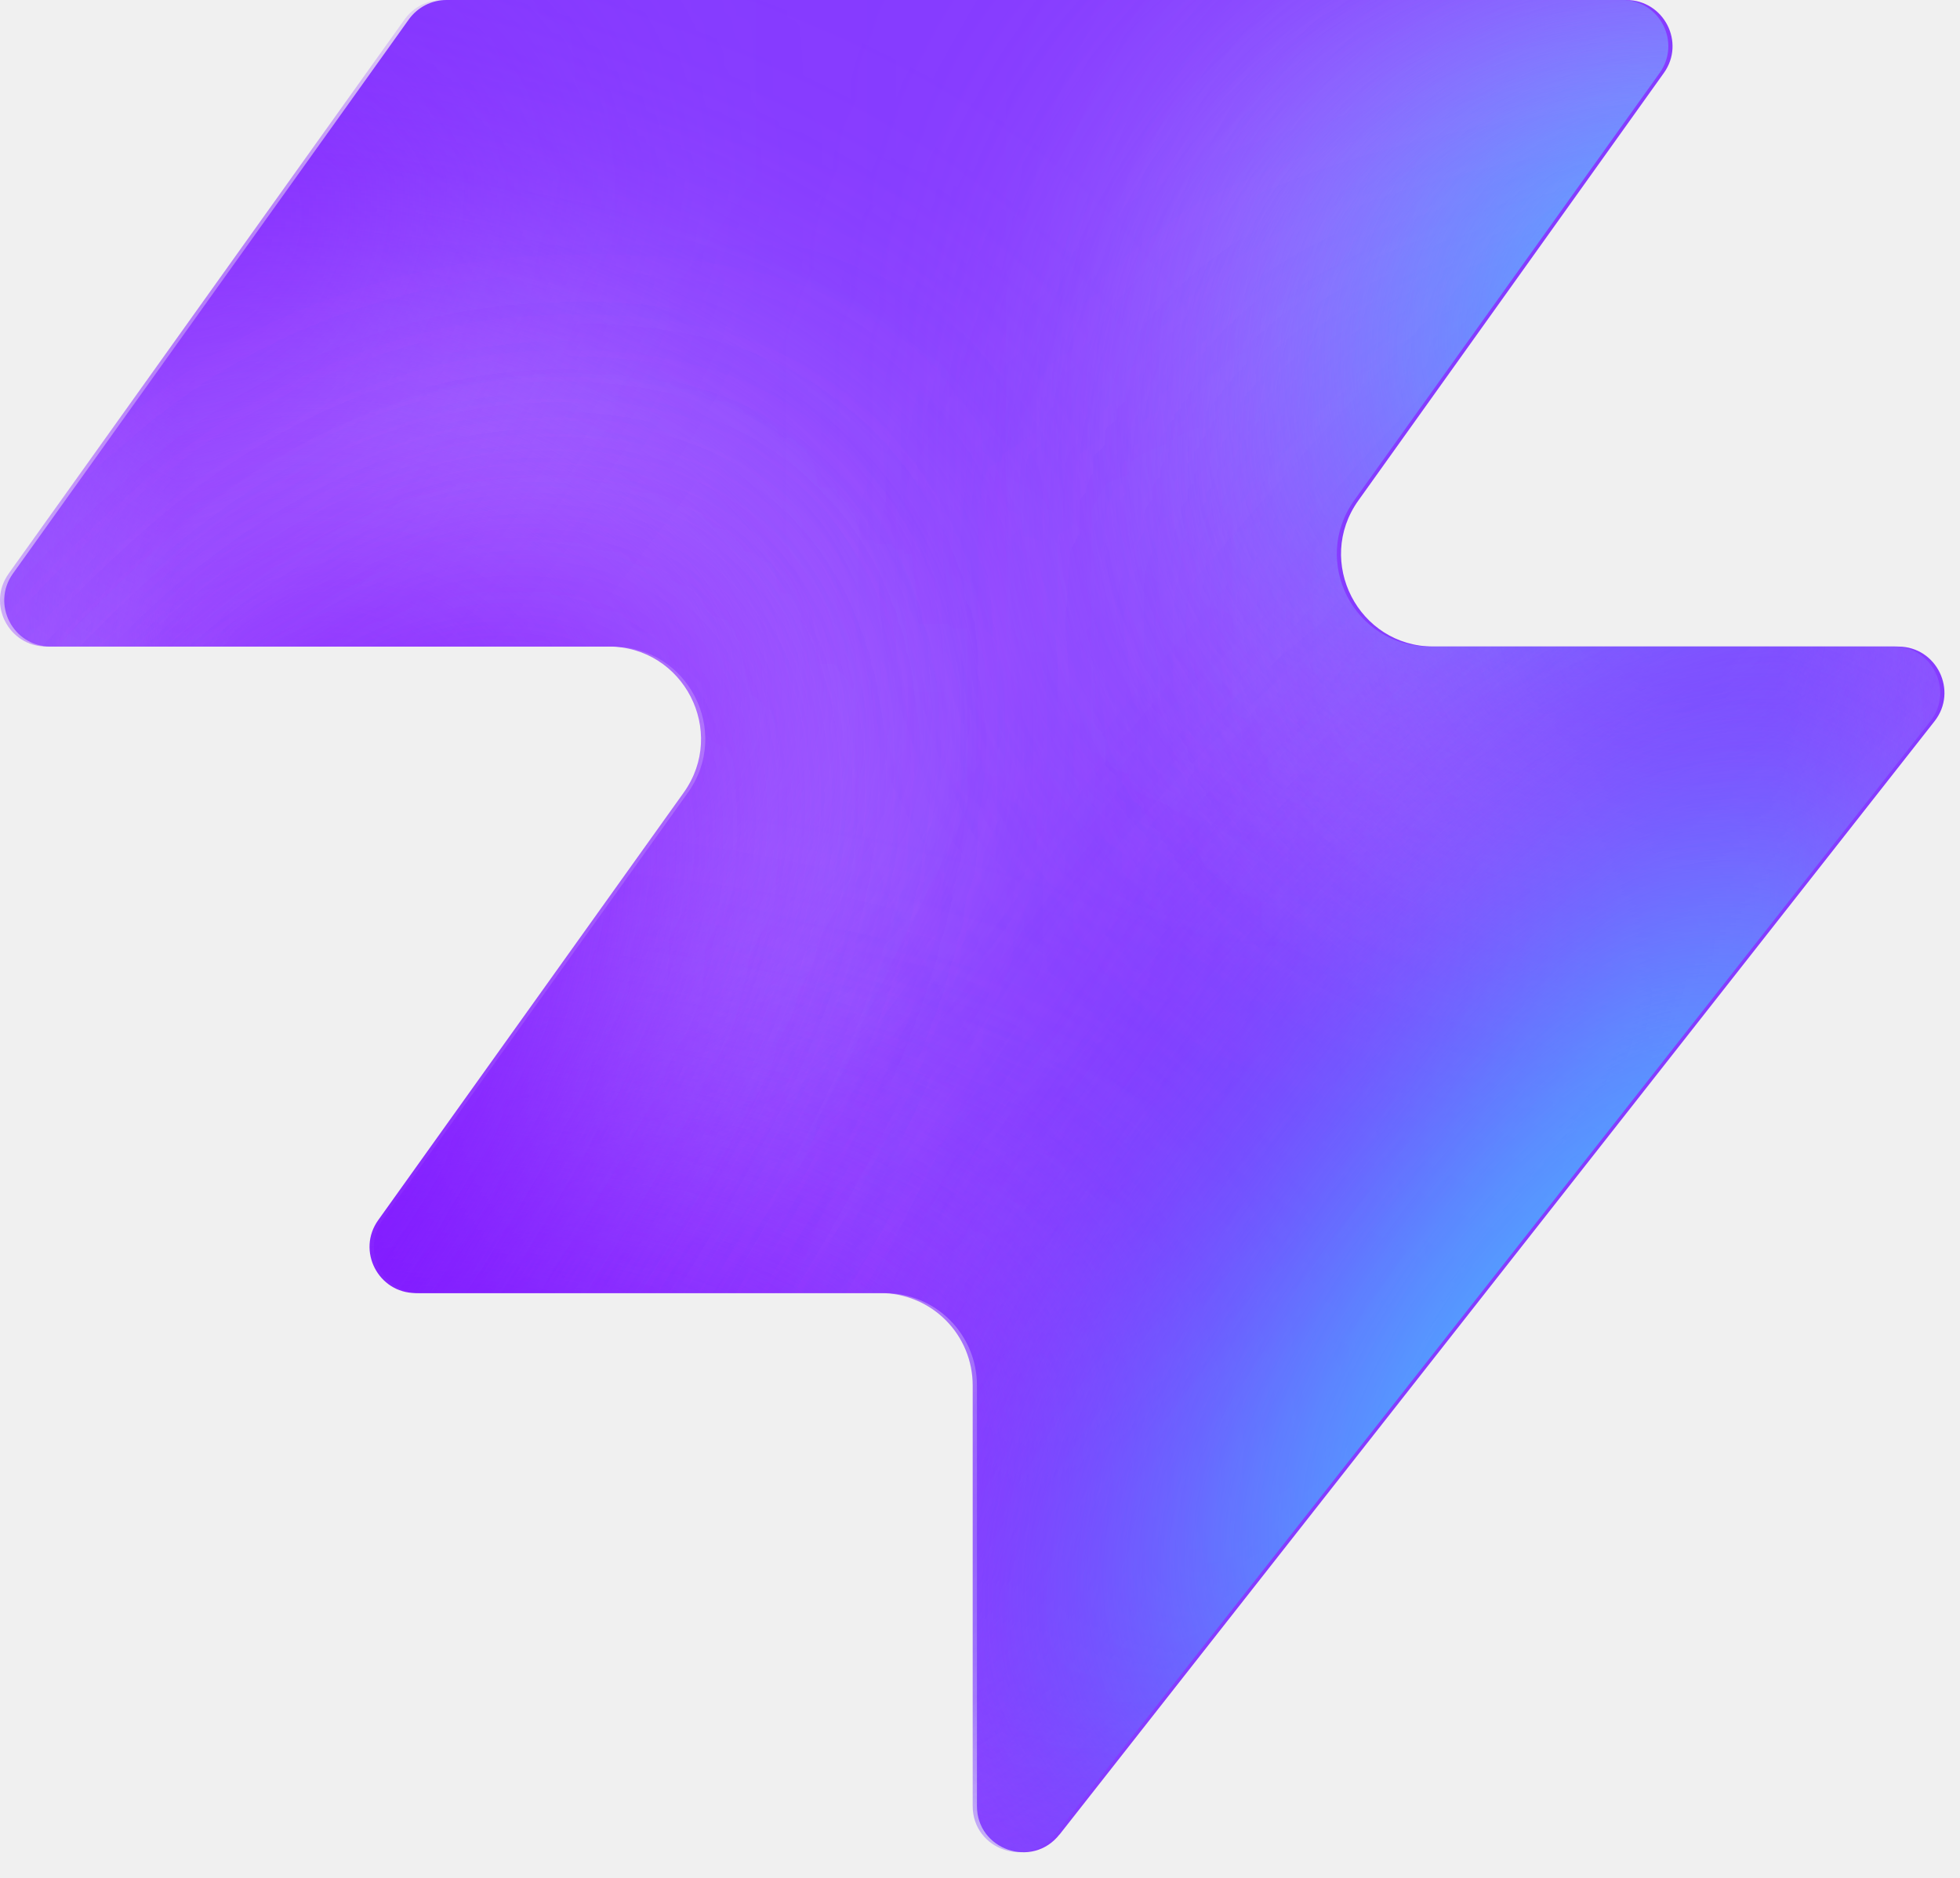
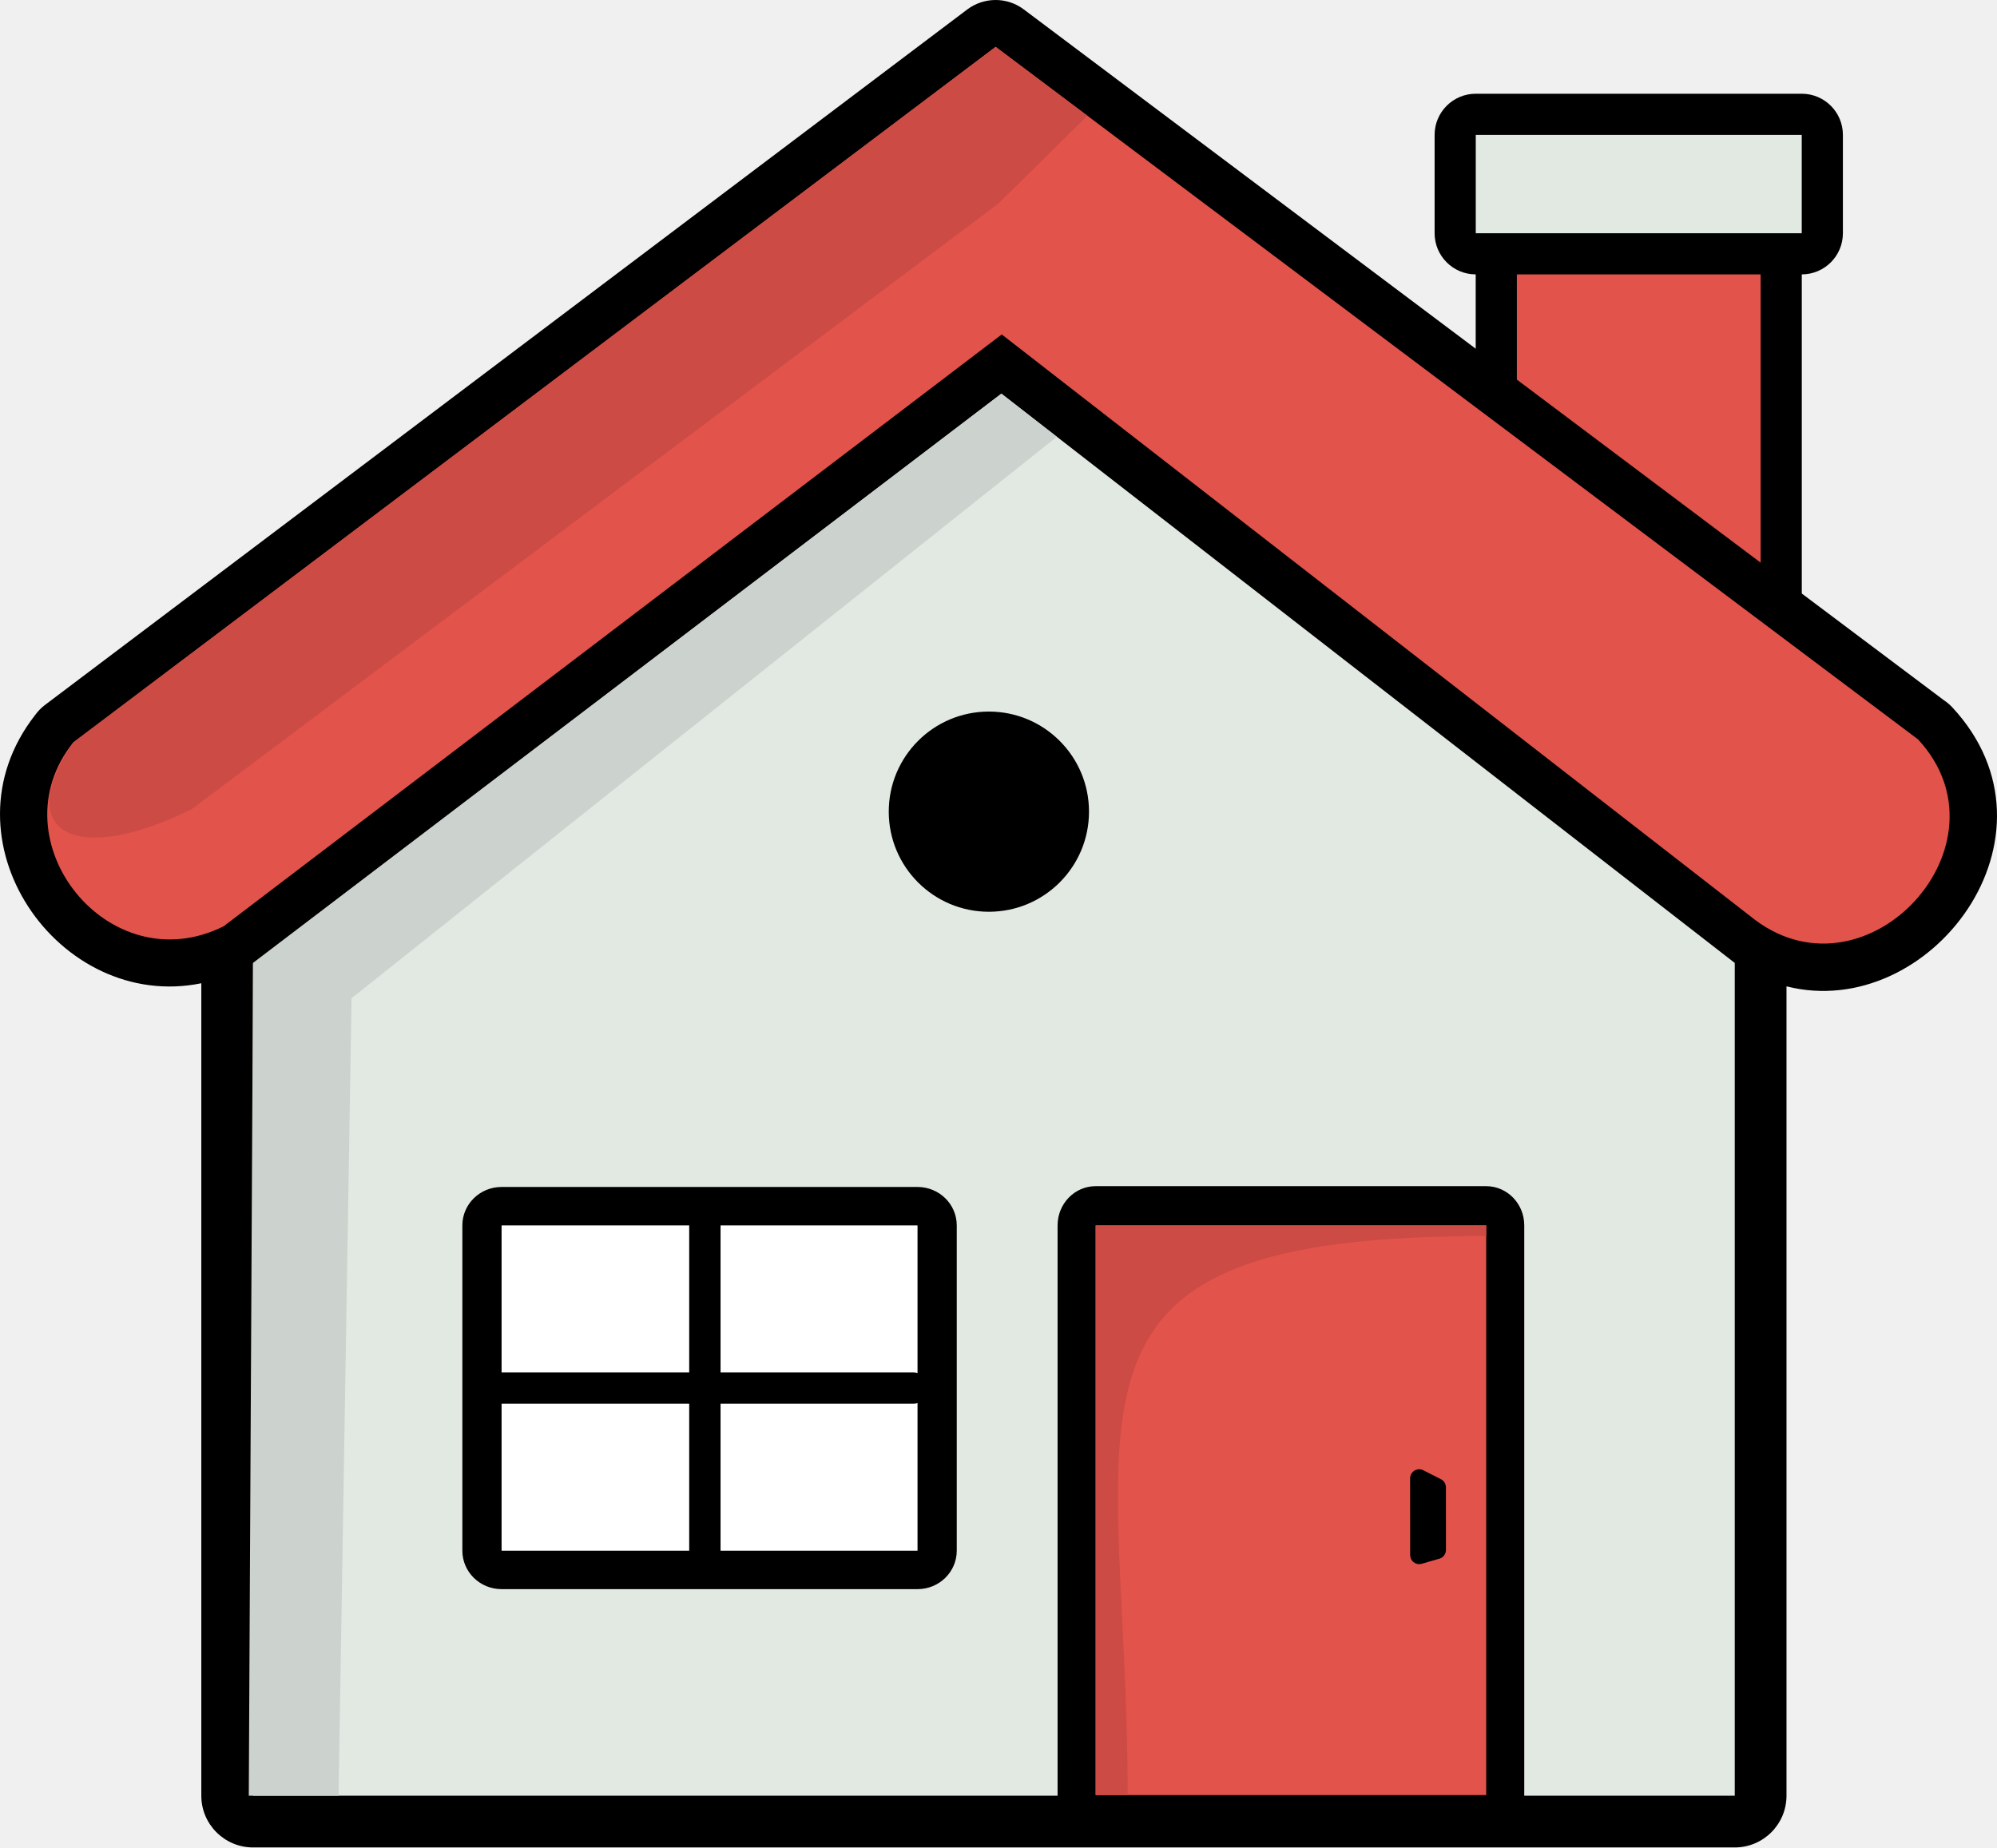
- <svg xmlns="http://www.w3.org/2000/svg" width="48" height="46" fill="none" viewBox="0 0 48 46">
-   <path fill="#863bff" d="M25.946 44.938c-.664.845-2.021.375-2.021-.698V33.937a2.26 2.26 0 0 0-2.262-2.262H10.287c-.92 0-1.456-1.04-.92-1.788l7.48-10.471c1.07-1.497 0-3.578-1.842-3.578H1.237c-.92 0-1.456-1.04-.92-1.788L10.013.474c.214-.297.556-.474.92-.474h28.894c.92 0 1.456 1.04.92 1.788l-7.48 10.471c-1.07 1.498 0 3.579 1.842 3.579h11.377c.943 0 1.473 1.088.89 1.83L25.947 44.94z" style="fill:#863bff;fill:color(display-p3 .525 .23 1);fill-opacity:1" />
-   <mask id="a" width="48" height="46" x="0" y="0" maskUnits="userSpaceOnUse" style="mask-type:alpha">
-     <path fill="#000" d="M25.842 44.938c-.664.844-2.021.375-2.021-.698V33.937a2.26 2.26 0 0 0-2.262-2.262H10.183c-.92 0-1.456-1.04-.92-1.788l7.48-10.471c1.07-1.498 0-3.579-1.842-3.579H1.133c-.92 0-1.456-1.04-.92-1.787L9.91.473c.214-.297.556-.474.92-.474h28.894c.92 0 1.456 1.04.92 1.788l-7.48 10.471c-1.07 1.498 0 3.578 1.842 3.578h11.377c.943 0 1.473 1.088.89 1.832L25.843 44.94z" style="fill:#000;fill-opacity:1" />
-   </mask>
-   <g mask="url(#a)">
-     <g filter="url(#b)">
-       <ellipse cx="5.508" cy="14.704" fill="#ede6ff" rx="5.508" ry="14.704" style="fill:#ede6ff;fill:color(display-p3 .927 .903 1);fill-opacity:1" transform="matrix(.00324 1 1 -.00324 -4.47 31.516)" />
-     </g>
-     <g filter="url(#c)">
-       <ellipse cx="10.399" cy="29.851" fill="#ede6ff" rx="10.399" ry="29.851" style="fill:#ede6ff;fill:color(display-p3 .927 .903 1);fill-opacity:1" transform="matrix(.00324 1 1 -.00324 -39.328 7.883)" />
-     </g>
-     <g filter="url(#d)">
-       <ellipse cx="5.508" cy="30.487" fill="#7e14ff" rx="5.508" ry="30.487" style="fill:#7e14ff;fill:color(display-p3 .492 .077 1);fill-opacity:1" transform="rotate(89.814 -25.913 -14.639)scale(1 -1)" />
-     </g>
-     <g filter="url(#e)">
-       <ellipse cx="5.508" cy="30.599" fill="#7e14ff" rx="5.508" ry="30.599" style="fill:#7e14ff;fill:color(display-p3 .492 .077 1);fill-opacity:1" transform="rotate(89.814 -32.644 -3.334)scale(1 -1)" />
-     </g>
-     <g filter="url(#f)">
-       <ellipse cx="5.508" cy="30.599" fill="#7e14ff" rx="5.508" ry="30.599" style="fill:#7e14ff;fill:color(display-p3 .492 .077 1);fill-opacity:1" transform="matrix(.00324 1 1 -.00324 -34.34 30.47)" />
-     </g>
-     <g filter="url(#g)">
-       <ellipse cx="14.072" cy="22.078" fill="#ede6ff" rx="14.072" ry="22.078" style="fill:#ede6ff;fill:color(display-p3 .927 .903 1);fill-opacity:1" transform="rotate(93.35 24.506 48.493)scale(-1 1)" />
-     </g>
-     <g filter="url(#h)">
-       <ellipse cx="3.47" cy="21.501" fill="#7e14ff" rx="3.47" ry="21.501" style="fill:#7e14ff;fill:color(display-p3 .492 .077 1);fill-opacity:1" transform="rotate(89.009 28.708 47.59)scale(-1 1)" />
-     </g>
-     <g filter="url(#i)">
-       <ellipse cx="3.47" cy="21.501" fill="#7e14ff" rx="3.47" ry="21.501" style="fill:#7e14ff;fill:color(display-p3 .492 .077 1);fill-opacity:1" transform="rotate(89.009 28.708 47.59)scale(-1 1)" />
-     </g>
-     <g filter="url(#j)">
-       <ellipse cx=".387" cy="8.972" fill="#7e14ff" rx="4.407" ry="29.108" style="fill:#7e14ff;fill:color(display-p3 .492 .077 1);fill-opacity:1" transform="rotate(39.51 .387 8.972)" />
-     </g>
-     <g filter="url(#k)">
-       <ellipse cx="47.523" cy="-6.092" fill="#7e14ff" rx="4.407" ry="29.108" style="fill:#7e14ff;fill:color(display-p3 .492 .077 1);fill-opacity:1" transform="rotate(37.892 47.523 -6.092)" />
-     </g>
-     <g filter="url(#l)">
-       <ellipse cx="41.412" cy="6.333" fill="#47bfff" rx="5.971" ry="9.665" style="fill:#47bfff;fill:color(display-p3 .28 .748 1);fill-opacity:1" transform="rotate(37.892 41.412 6.333)" />
-     </g>
-     <g filter="url(#m)">
-       <ellipse cx="-1.879" cy="38.332" fill="#7e14ff" rx="4.407" ry="29.108" style="fill:#7e14ff;fill:color(display-p3 .492 .077 1);fill-opacity:1" transform="rotate(37.892 -1.88 38.332)" />
-     </g>
-     <g filter="url(#n)">
-       <ellipse cx="-1.879" cy="38.332" fill="#7e14ff" rx="4.407" ry="29.108" style="fill:#7e14ff;fill:color(display-p3 .492 .077 1);fill-opacity:1" transform="rotate(37.892 -1.88 38.332)" />
-     </g>
-     <g filter="url(#o)">
-       <ellipse cx="35.651" cy="29.907" fill="#7e14ff" rx="4.407" ry="29.108" style="fill:#7e14ff;fill:color(display-p3 .492 .077 1);fill-opacity:1" transform="rotate(37.892 35.651 29.907)" />
-     </g>
-     <g filter="url(#p)">
-       <ellipse cx="38.418" cy="32.4" fill="#47bfff" rx="5.971" ry="15.297" style="fill:#47bfff;fill:color(display-p3 .28 .748 1);fill-opacity:1" transform="rotate(37.892 38.418 32.4)" />
-     </g>
-   </g>
-   <defs>
-     <filter id="b" width="60.045" height="41.654" x="-19.77" y="16.149" color-interpolation-filters="sRGB" filterUnits="userSpaceOnUse">
-       <feFlood flood-opacity="0" result="BackgroundImageFix" />
-       <feBlend in="SourceGraphic" in2="BackgroundImageFix" result="shape" />
-       <feGaussianBlur result="effect1_foregroundBlur_2002_17158" stdDeviation="7.659" />
-     </filter>
-     <filter id="c" width="90.34" height="51.437" x="-54.613" y="-7.533" color-interpolation-filters="sRGB" filterUnits="userSpaceOnUse">
-       <feFlood flood-opacity="0" result="BackgroundImageFix" />
-       <feBlend in="SourceGraphic" in2="BackgroundImageFix" result="shape" />
-       <feGaussianBlur result="effect1_foregroundBlur_2002_17158" stdDeviation="7.659" />
-     </filter>
-     <filter id="d" width="79.355" height="29.4" x="-49.64" y="2.03" color-interpolation-filters="sRGB" filterUnits="userSpaceOnUse">
-       <feFlood flood-opacity="0" result="BackgroundImageFix" />
-       <feBlend in="SourceGraphic" in2="BackgroundImageFix" result="shape" />
-       <feGaussianBlur result="effect1_foregroundBlur_2002_17158" stdDeviation="4.596" />
-     </filter>
-     <filter id="e" width="79.579" height="29.4" x="-45.045" y="20.029" color-interpolation-filters="sRGB" filterUnits="userSpaceOnUse">
-       <feFlood flood-opacity="0" result="BackgroundImageFix" />
-       <feBlend in="SourceGraphic" in2="BackgroundImageFix" result="shape" />
-       <feGaussianBlur result="effect1_foregroundBlur_2002_17158" stdDeviation="4.596" />
-     </filter>
-     <filter id="f" width="79.579" height="29.4" x="-43.513" y="21.178" color-interpolation-filters="sRGB" filterUnits="userSpaceOnUse">
-       <feFlood flood-opacity="0" result="BackgroundImageFix" />
-       <feBlend in="SourceGraphic" in2="BackgroundImageFix" result="shape" />
-       <feGaussianBlur result="effect1_foregroundBlur_2002_17158" stdDeviation="4.596" />
-     </filter>
-     <filter id="g" width="74.749" height="58.852" x="15.756" y="-17.901" color-interpolation-filters="sRGB" filterUnits="userSpaceOnUse">
-       <feFlood flood-opacity="0" result="BackgroundImageFix" />
-       <feBlend in="SourceGraphic" in2="BackgroundImageFix" result="shape" />
-       <feGaussianBlur result="effect1_foregroundBlur_2002_17158" stdDeviation="7.659" />
-     </filter>
-     <filter id="h" width="61.377" height="25.362" x="23.548" y="2.284" color-interpolation-filters="sRGB" filterUnits="userSpaceOnUse">
-       <feFlood flood-opacity="0" result="BackgroundImageFix" />
-       <feBlend in="SourceGraphic" in2="BackgroundImageFix" result="shape" />
-       <feGaussianBlur result="effect1_foregroundBlur_2002_17158" stdDeviation="4.596" />
-     </filter>
-     <filter id="i" width="61.377" height="25.362" x="23.548" y="2.284" color-interpolation-filters="sRGB" filterUnits="userSpaceOnUse">
-       <feFlood flood-opacity="0" result="BackgroundImageFix" />
-       <feBlend in="SourceGraphic" in2="BackgroundImageFix" result="shape" />
-       <feGaussianBlur result="effect1_foregroundBlur_2002_17158" stdDeviation="4.596" />
-     </filter>
-     <filter id="j" width="56.045" height="63.649" x="-27.636" y="-22.853" color-interpolation-filters="sRGB" filterUnits="userSpaceOnUse">
-       <feFlood flood-opacity="0" result="BackgroundImageFix" />
-       <feBlend in="SourceGraphic" in2="BackgroundImageFix" result="shape" />
-       <feGaussianBlur result="effect1_foregroundBlur_2002_17158" stdDeviation="4.596" />
-     </filter>
-     <filter id="k" width="54.814" height="64.646" x="20.116" y="-38.415" color-interpolation-filters="sRGB" filterUnits="userSpaceOnUse">
-       <feFlood flood-opacity="0" result="BackgroundImageFix" />
-       <feBlend in="SourceGraphic" in2="BackgroundImageFix" result="shape" />
-       <feGaussianBlur result="effect1_foregroundBlur_2002_17158" stdDeviation="4.596" />
-     </filter>
-     <filter id="l" width="33.541" height="35.313" x="24.641" y="-11.323" color-interpolation-filters="sRGB" filterUnits="userSpaceOnUse">
-       <feFlood flood-opacity="0" result="BackgroundImageFix" />
-       <feBlend in="SourceGraphic" in2="BackgroundImageFix" result="shape" />
-       <feGaussianBlur result="effect1_foregroundBlur_2002_17158" stdDeviation="4.596" />
-     </filter>
-     <filter id="m" width="54.814" height="64.646" x="-29.286" y="6.009" color-interpolation-filters="sRGB" filterUnits="userSpaceOnUse">
-       <feFlood flood-opacity="0" result="BackgroundImageFix" />
-       <feBlend in="SourceGraphic" in2="BackgroundImageFix" result="shape" />
-       <feGaussianBlur result="effect1_foregroundBlur_2002_17158" stdDeviation="4.596" />
-     </filter>
-     <filter id="n" width="54.814" height="64.646" x="-29.286" y="6.009" color-interpolation-filters="sRGB" filterUnits="userSpaceOnUse">
-       <feFlood flood-opacity="0" result="BackgroundImageFix" />
-       <feBlend in="SourceGraphic" in2="BackgroundImageFix" result="shape" />
-       <feGaussianBlur result="effect1_foregroundBlur_2002_17158" stdDeviation="4.596" />
-     </filter>
-     <filter id="o" width="54.814" height="64.646" x="8.244" y="-2.416" color-interpolation-filters="sRGB" filterUnits="userSpaceOnUse">
-       <feFlood flood-opacity="0" result="BackgroundImageFix" />
-       <feBlend in="SourceGraphic" in2="BackgroundImageFix" result="shape" />
-       <feGaussianBlur result="effect1_foregroundBlur_2002_17158" stdDeviation="4.596" />
-     </filter>
-     <filter id="p" width="39.409" height="43.623" x="18.713" y="10.588" color-interpolation-filters="sRGB" filterUnits="userSpaceOnUse">
-       <feFlood flood-opacity="0" result="BackgroundImageFix" />
-       <feBlend in="SourceGraphic" in2="BackgroundImageFix" result="shape" />
-       <feGaussianBlur result="effect1_foregroundBlur_2002_17158" stdDeviation="4.596" />
-     </filter>
-   </defs>
+ <svg xmlns="http://www.w3.org/2000/svg" shape-rendering="geometricPrecision" text-rendering="geometricPrecision" image-rendering="optimizeQuality" fill-rule="evenodd" clip-rule="evenodd" viewBox="0 0 512 473.763">
+   <path fill-rule="nonzero" d="M9.005 183.371a12.09 12.09 0 012.537-2.598L248.016 2.406c4.177-3.127 10.077-3.288 14.458 0l115.875 87.017V70.365c-5.821-.01-10.537-4.731-10.537-10.552V34.589c0-5.827 4.725-10.551 10.552-10.551h83.575c5.827 0 10.552 4.724 10.552 10.551v25.224c0 5.824-4.719 10.545-10.54 10.552v81.843l36.413 27.344a12.04 12.04 0 012.185 1.85c30.558 32.907-5.7 80.853-42.52 71.541v207.555c0 7.325-5.94 13.265-13.265 13.265H64.878c-7.325 0-13.265-5.94-13.265-13.265V252.147c-36.464 7.471-67.578-36.805-42.608-68.776z" />
+   <path fill="#E2E9E3" d="M256.738 100.953l188.026 145.986v213.559h-53.971l.003-.158V314.242c0-5.554-4.368-10.057-9.755-10.057H280.904c-5.387 0-9.755 4.503-9.755 10.057V460.34l.003.158H64.878V247.094l191.86-146.141zM128.599 304.389H235.24c5.554 0 10.056 4.411 10.056 9.853v83.429c0 5.442-4.502 9.853-10.056 9.853H128.599c-5.554 0-10.057-4.411-10.057-9.853v-83.429c0-5.442 4.503-9.853 10.057-9.853z" />
+   <path fill="#CCD2CD" d="M256.738 100.953l14.222 11.056L90.132 255.99l-3.339 204.508H63.784l1.094-213.58z" />
+   <path fill="#E2534B" d="M451.399 70.365v73.919l-62.498-46.937V70.365z" />
+   <path fill="#E2E9E3" d="M378.364 34.589h83.575v25.225h-83.575z" />
+   <path fill="#E2534B" d="M18.794 190.38c-20.167 25.077 9.009 61.919 38.549 47.153l199.49-151.768 193.23 150.203c28.924 21.505 66.555-19.596 41.678-46.372L255.268 12.012 18.794 190.38z" />
+   <path fill="#CC4B44" d="M18.794 190.38c-15.914 23.528.939 31.801 30.48 17.035l206.711-155.24L278.79 29.68l-23.522-17.668L18.794 190.38z" />
+   <path fill="#E2534B" d="M280.904 314.242h100.137V460.34H280.904V314.242zm84.174 62.882l4.357 2.208a2.33 2.33 0 011.276 2.073l.006 16.078a2.333 2.333 0 01-1.899 2.29l-4.314 1.249a2.316 2.316 0 01-2.868-1.583l-.095-.644-.009-19.687a2.331 2.331 0 013.546-1.984z" />
+   <path fill="#CC4B44" d="M280.904 314.242h100.137v2.755c-118.269-.246-91.937 43.89-91.937 143.343h-8.2V314.242z" />
+   <path fill="#fff" d="M128.599 314.242H176.7v37.695h-47.861l-.24.009v-37.704zm56.14 0h50.501v37.853a4.022 4.022 0 00-1.121-.158h-49.38v-37.695zm50.501 45.576v37.853h-50.501v-37.695h49.38c.389 0 .766-.055 1.121-.158zm-58.54 37.853h-48.101v-37.704l.24.009H176.7v37.695z" />
+   <path d="M253.533 182.475c14.176 0 25.67 11.49 25.67 25.669 0 14.177-11.494 25.67-25.67 25.67-14.18 0-25.67-11.493-25.67-25.67 0-14.179 11.49-25.669 25.67-25.669z" />
</svg>
